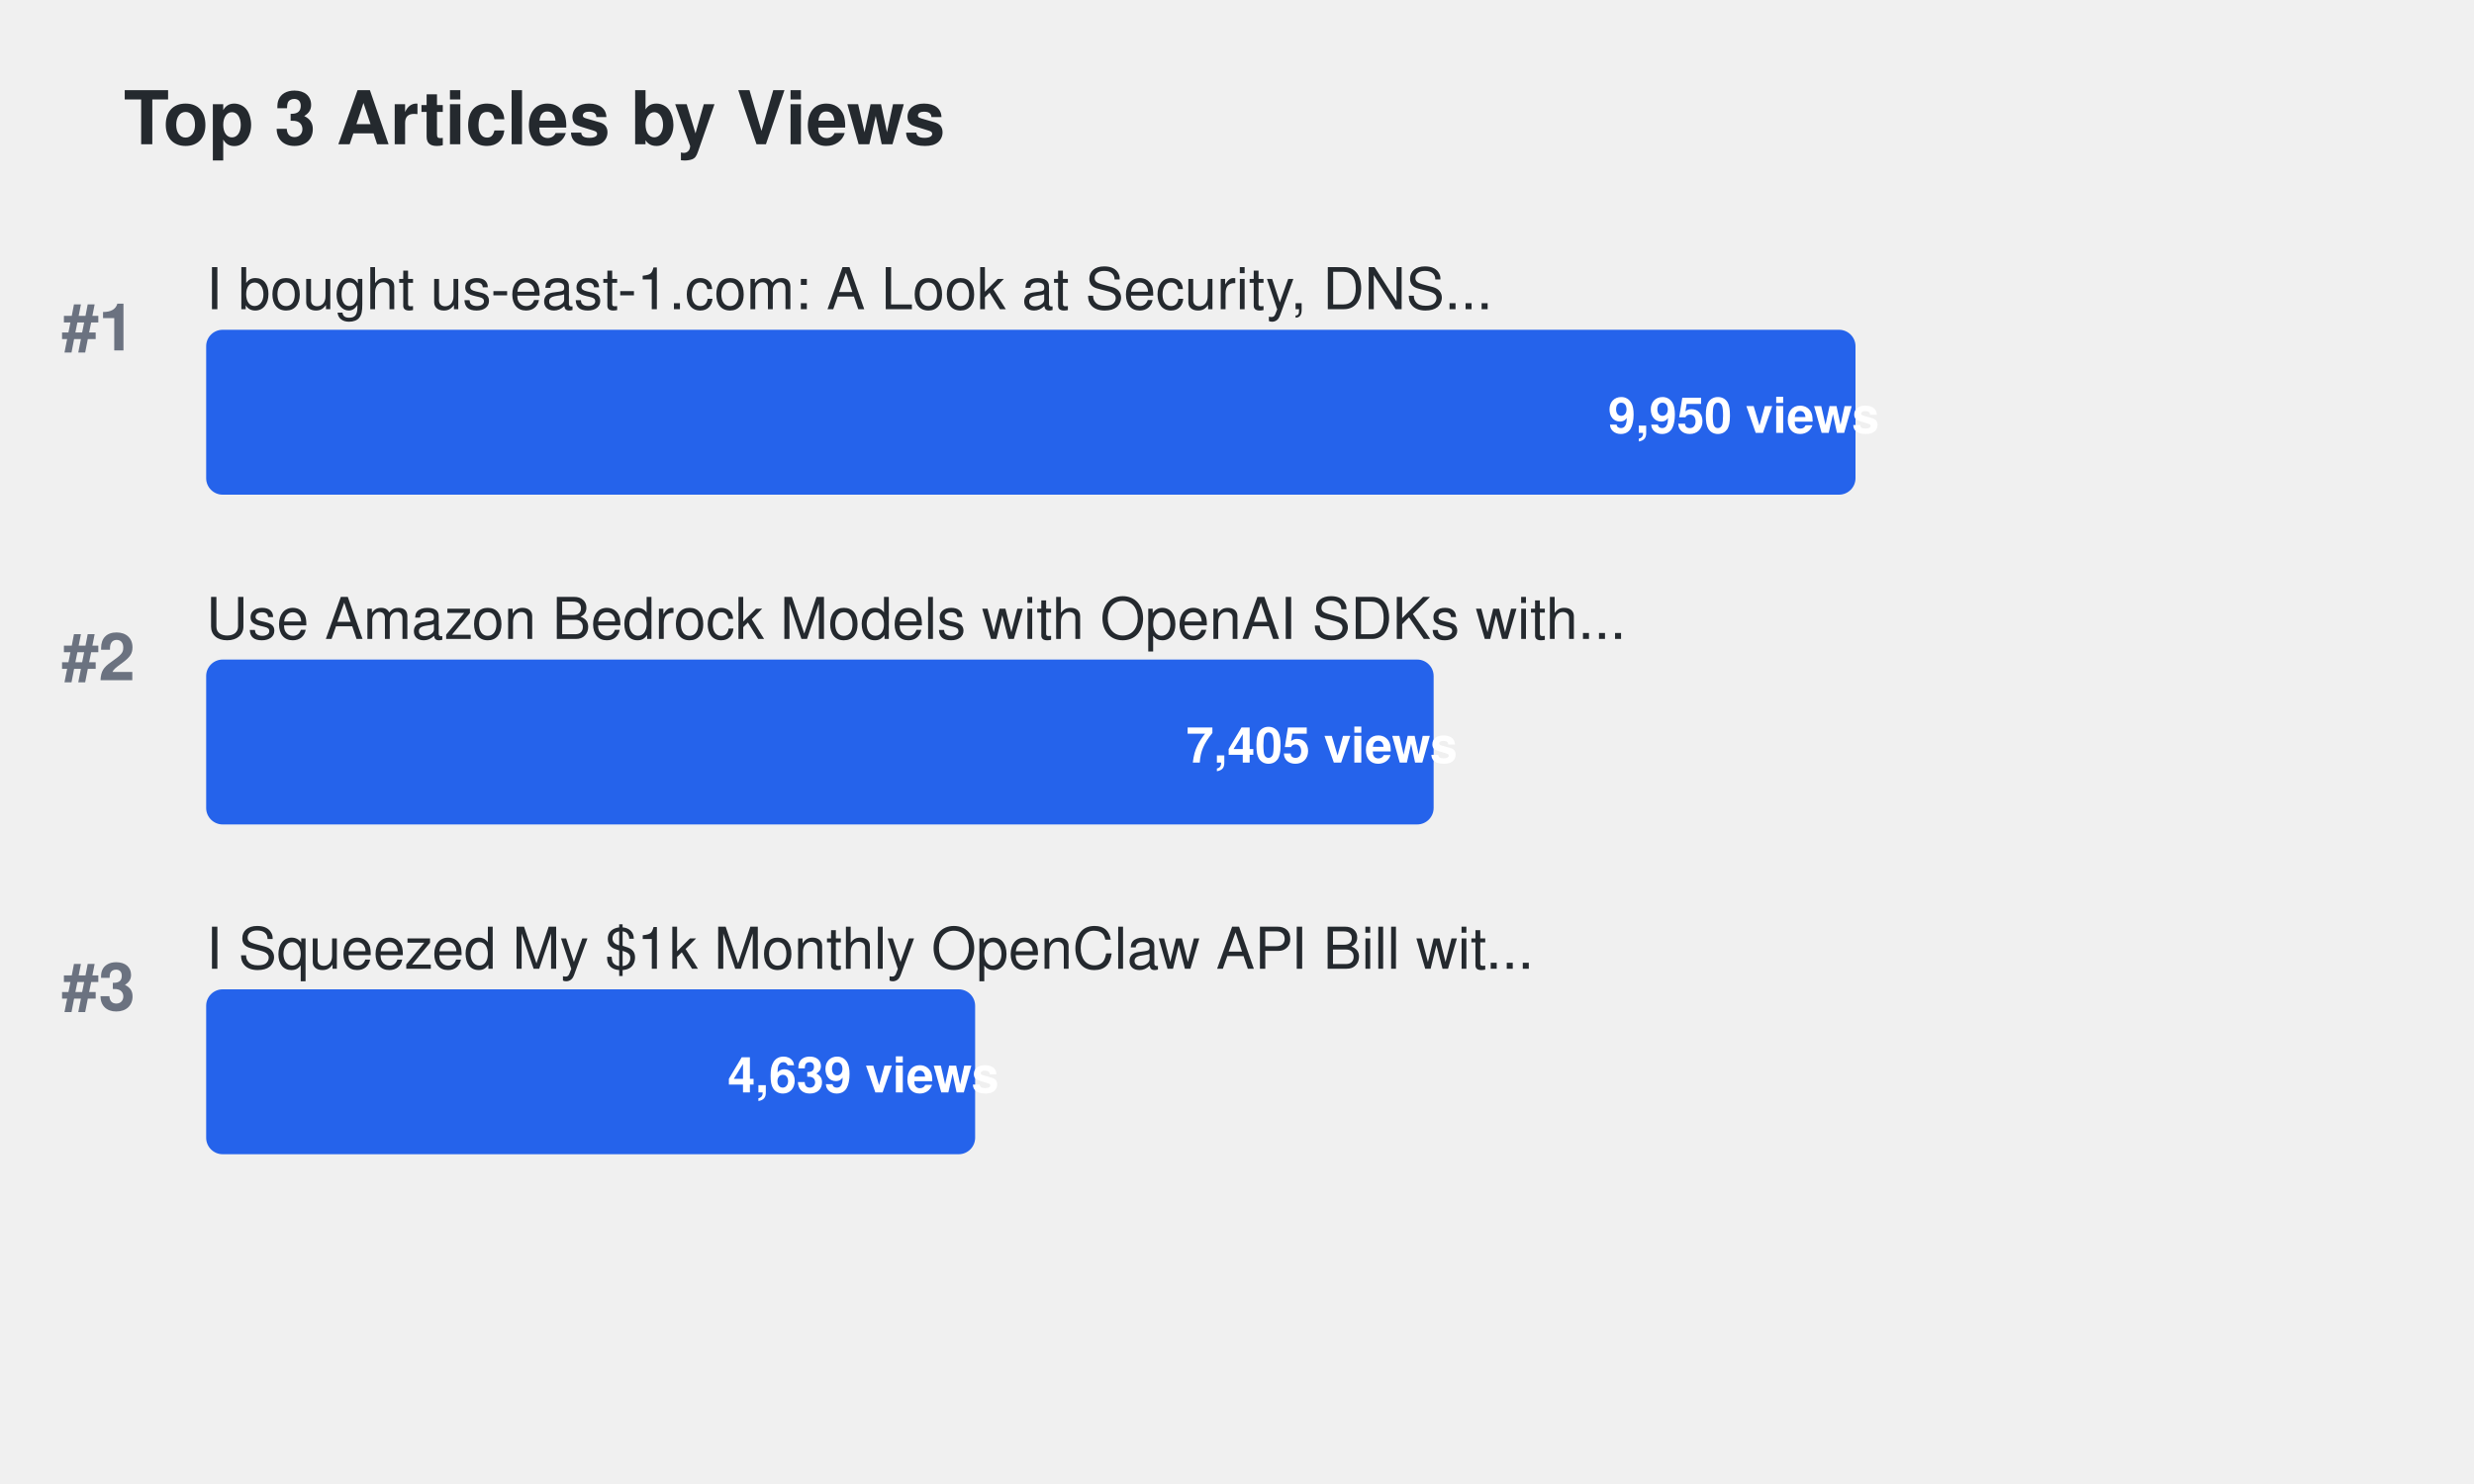
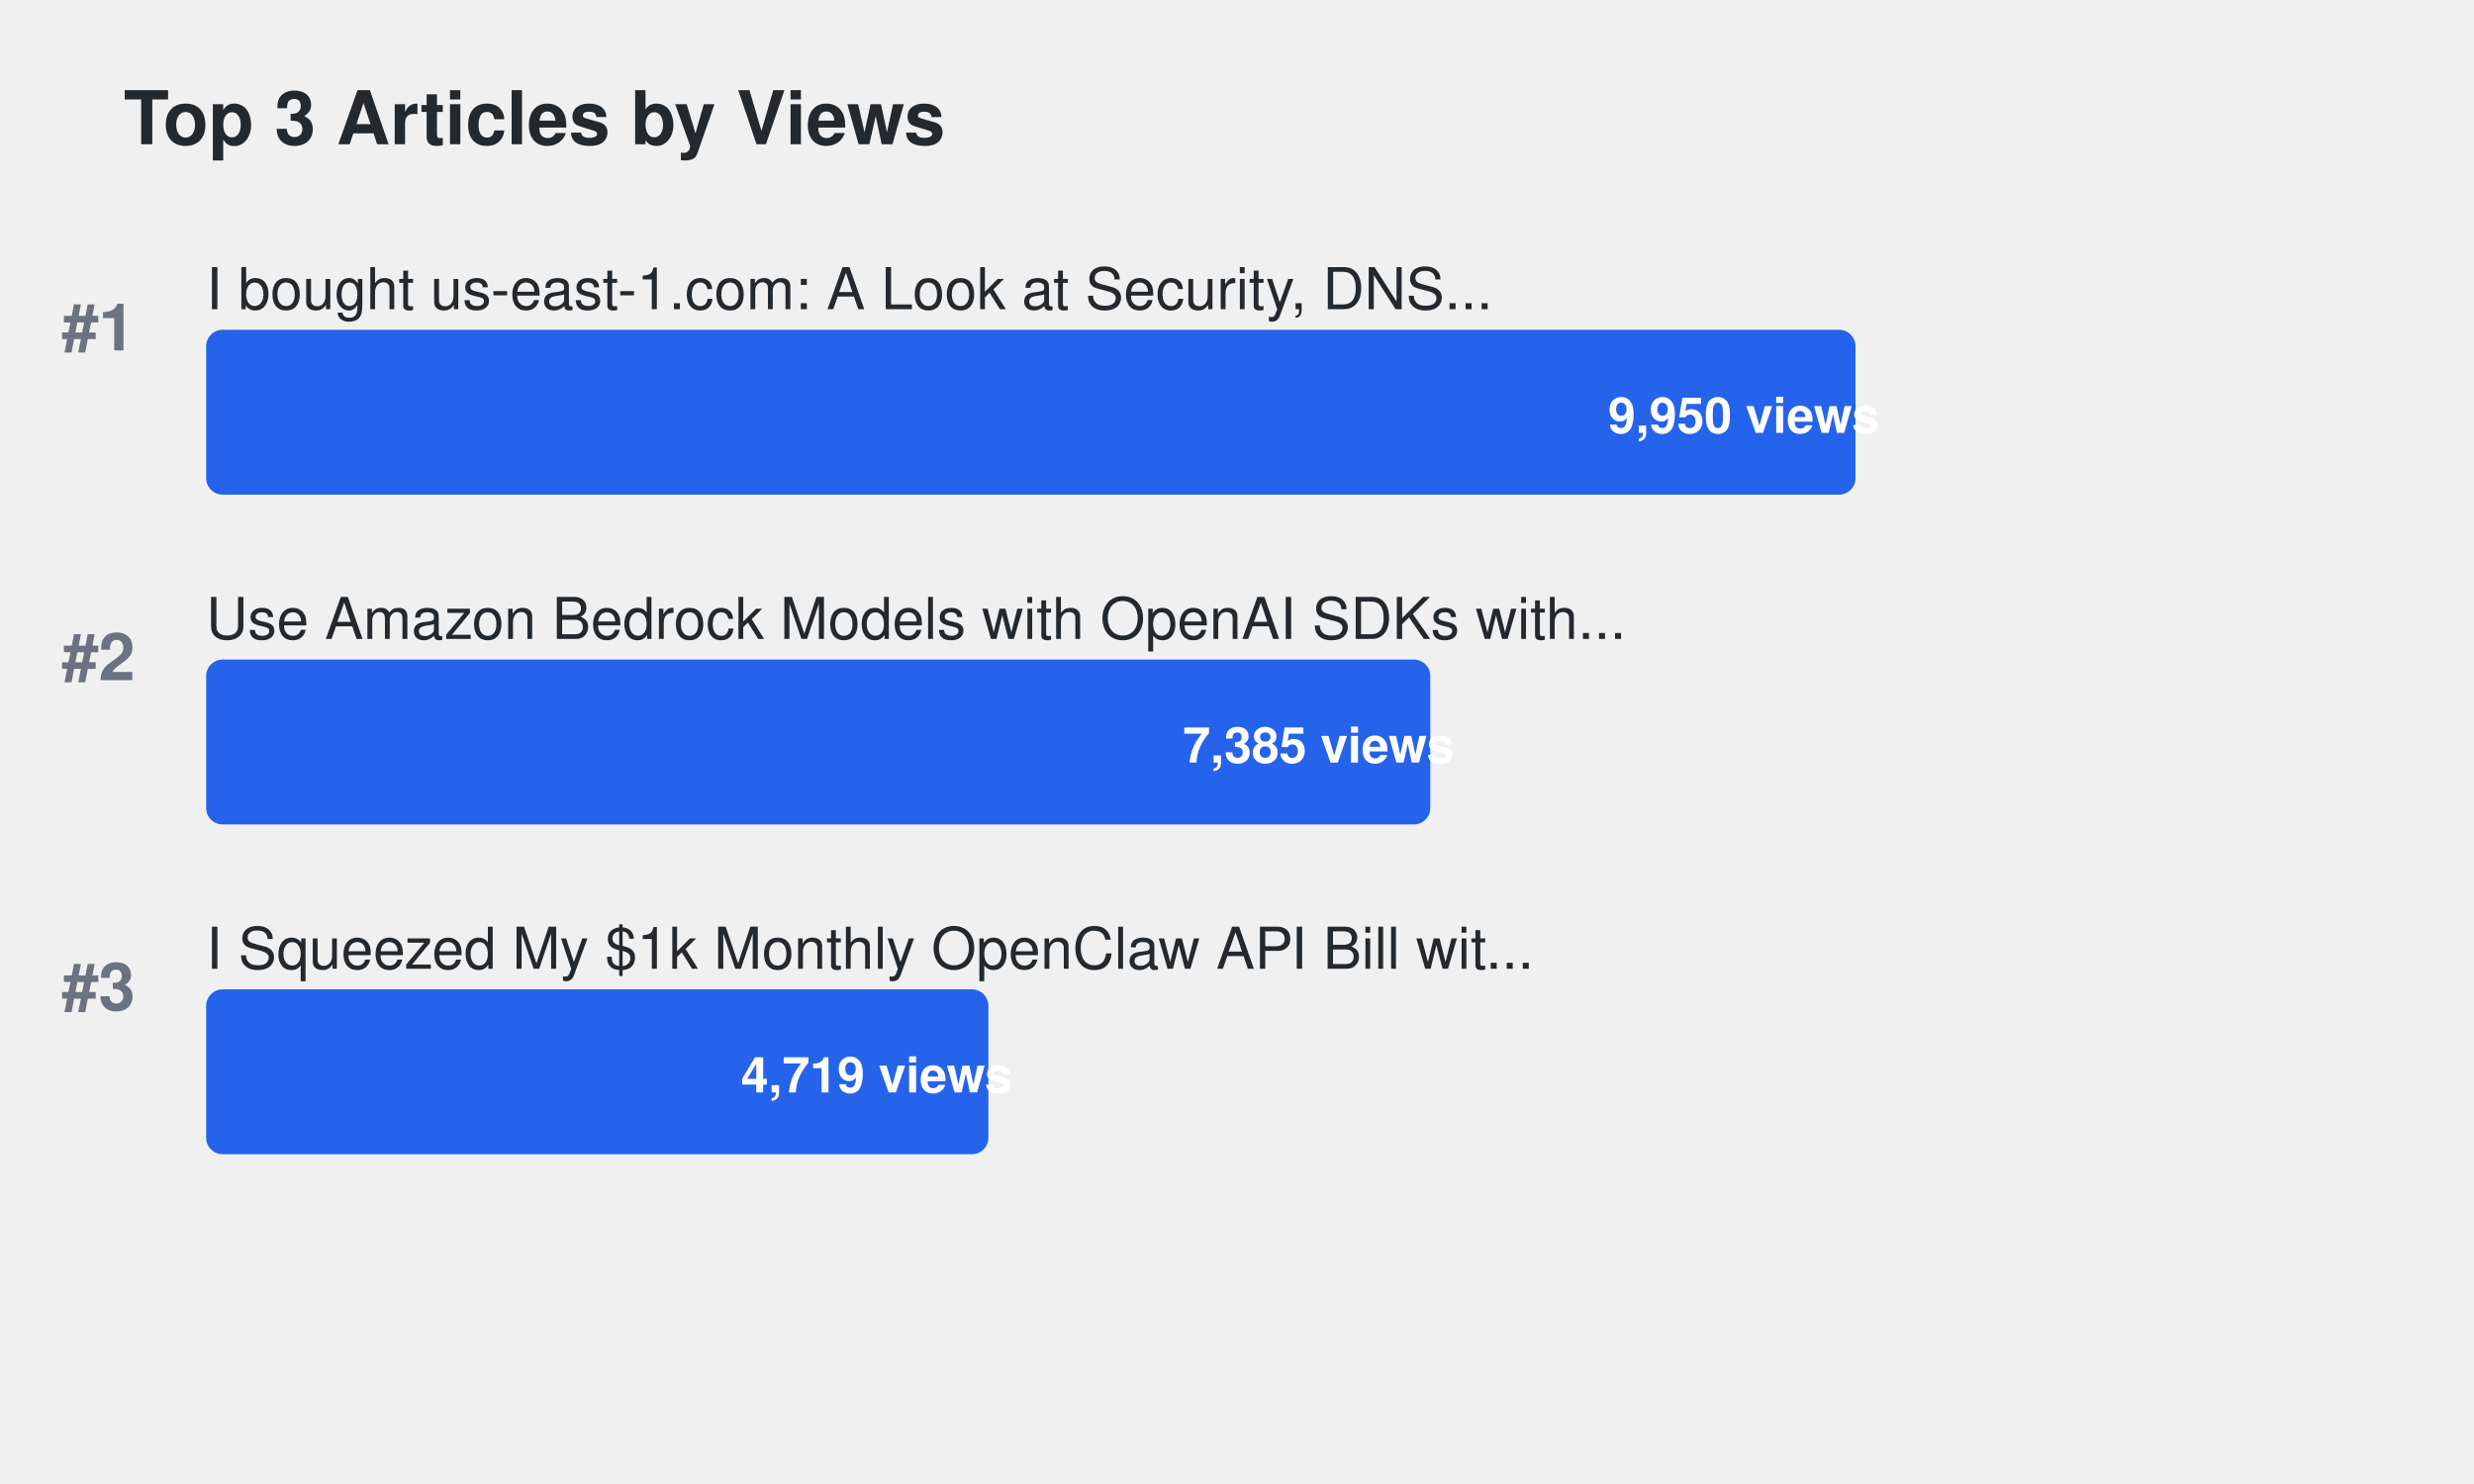
<svg xmlns="http://www.w3.org/2000/svg" width="600" height="360">
  <defs>
    <style>
.title { font-family: -apple-system, BlinkMacSystemFont, "Segoe UI", Helvetica, Arial, sans-serif; font-size: 18px; font-weight: 600; fill: #24292e; }
.article-title { font-family: -apple-system, BlinkMacSystemFont, "Segoe UI", Helvetica, Arial, sans-serif; font-size: 14px; font-weight: 500; fill: #24292e; }
.metric-value { font-family: -apple-system, BlinkMacSystemFont, "Segoe UI", Helvetica, Arial, sans-serif; font-size: 12px; font-weight: 600; fill: #ffffff; }
.rank { font-family: -apple-system, BlinkMacSystemFont, "Segoe UI", Helvetica, Arial, sans-serif; font-size: 16px; font-weight: 700; fill: #6b7280; }
.bar { rx: 4; ry: 4; }
.bar:hover { opacity: 0.8; cursor: pointer; }
a { text-decoration: none; }
a:hover .article-title { fill: #0969da; text-decoration: underline; }
a:hover .bar { opacity: 0.9; }
</style>
  </defs>
  <text x="30" y="35" class="title">Top 3 Articles by Views</text>
  <text x="15" y="85" class="rank">#1</text>
  <a href="https://dev.to/aws-builders/i-bought-us-east-1com-a-look-at-security-dns-traffic-and-protecting-aws-users-15ng" target="_blank">
    <text x="50" y="75" class="article-title">I bought us-east-1.com: A Look at Security, DNS...</text>
    <rect x="50" y="80" width="400.0" height="40" fill="#2563eb" class="bar">
</rect>
    <text x="390.0" y="105" class="metric-value" fill="#ffffff">9,950 views</text>
  </a>
  <text x="15" y="165" class="rank">#2</text>
  <a href="https://dev.to/aws-builders/use-amazon-bedrock-models-via-an-openai-api-compatible-serverless-endpoint-now-without-fixed-cost-5hf5" target="_blank">
    <text x="50" y="155" class="article-title">Use Amazon Bedrock Models with OpenAI SDKs with...</text>
-     <rect x="50" y="160" width="297.688" height="40" fill="#2563eb" class="bar">
+     <rect x="50" y="160" width="296.884" height="40" fill="#2563eb" class="bar">
</rect>
-     <text x="287.688" y="185" class="metric-value" fill="#ffffff">7,405 views</text>
+     <text x="286.884" y="185" class="metric-value" fill="#ffffff">7,385 views</text>
  </a>
  <text x="15" y="245" class="rank">#3</text>
  <a href="https://dev.to/aws-builders/i-squeezed-my-1k-monthly-openclaw-api-bill-with-20month-in-aws-credits-heres-the-exact-setup-3gj4" target="_blank">
    <text x="50" y="235" class="article-title">I Squeezed My $1k Monthly OpenClaw API Bill wit...</text>
-     <rect x="50" y="240" width="186.492" height="40" fill="#2563eb" class="bar">
+     <rect x="50" y="240" width="189.709" height="40" fill="#2563eb" class="bar">
</rect>
-     <text x="176.492" y="265" class="metric-value" fill="#ffffff">4,639 views</text>
+     <text x="179.709" y="265" class="metric-value" fill="#ffffff">4,719 views</text>
  </a>
</svg>
